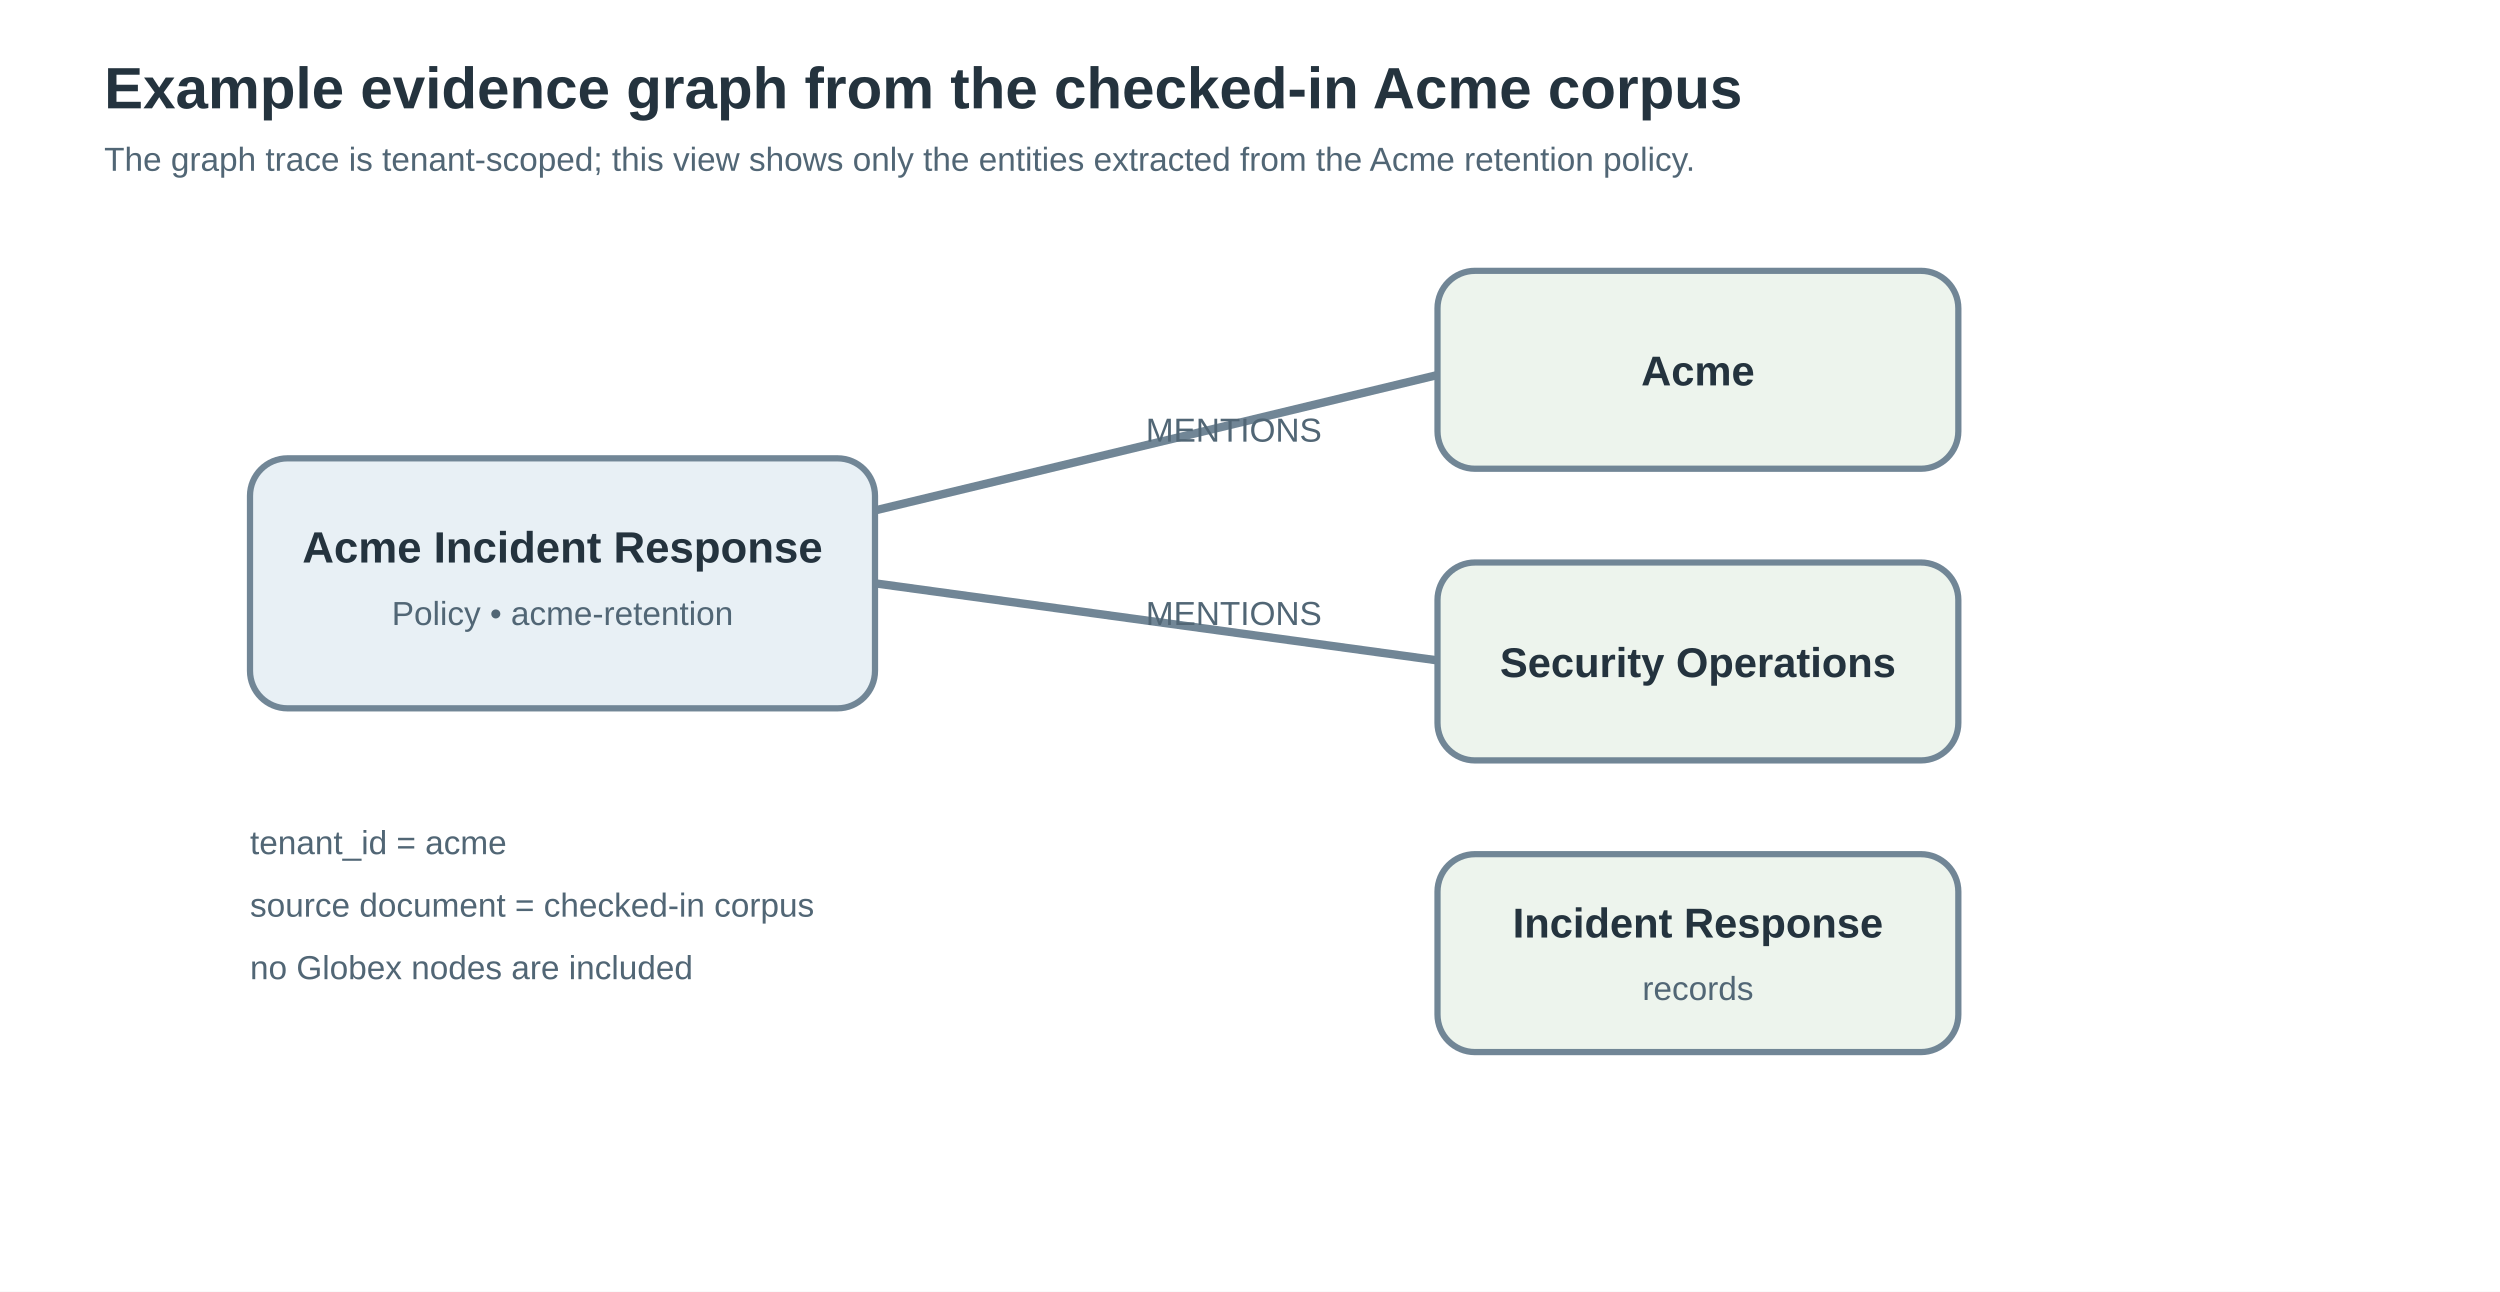
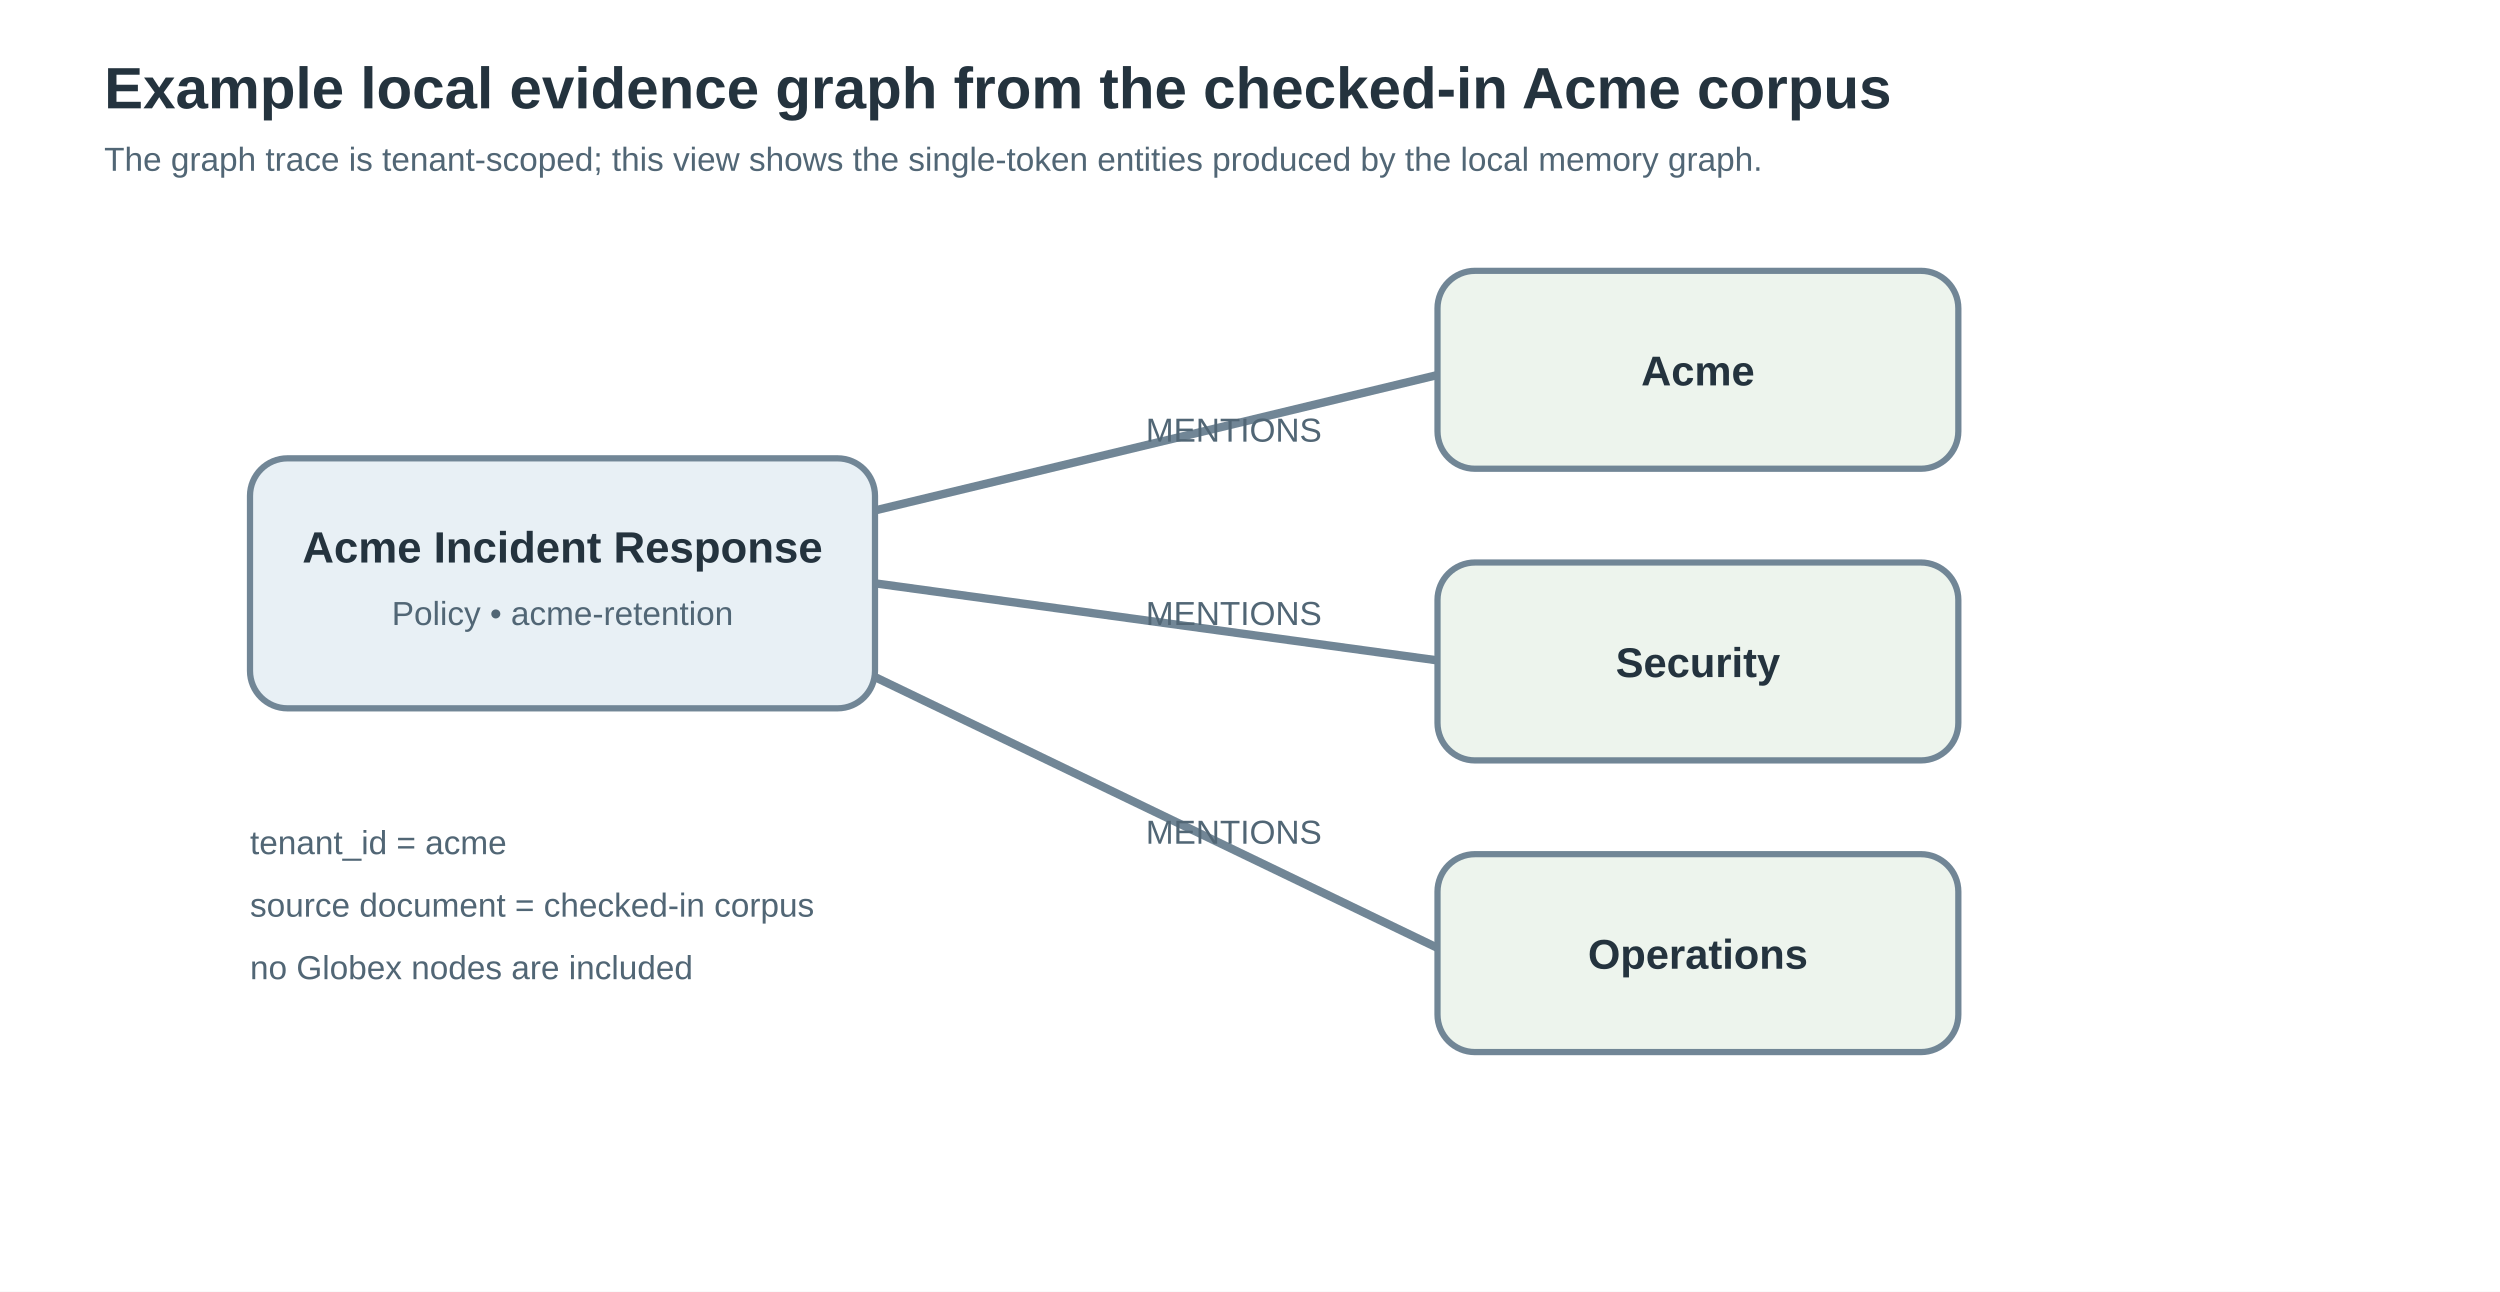
<svg xmlns="http://www.w3.org/2000/svg" width="1200" height="620" viewBox="0 0 1200 620">
  <rect width="1200" height="620" fill="#fff" />
  <style>text{font-family:Arial,sans-serif;fill:#24333e}.title{font-size:28px;font-weight:700}.small{font-size:16px;fill:#516675}.node{stroke:#718696;stroke-width:3}.edge{stroke:#718696;stroke-width:4}.doc{fill:#e8f0f5}.ent{fill:#edf4ed}</style>
-   <text x="50" y="52" class="title">Example evidence graph from the checked-in Acme corpus</text>
-   <text x="50" y="82" class="small">The graph trace is tenant-scoped; this view shows only the entities extracted from the Acme retention policy.</text>
+   <text x="50" y="52" class="title">Example local evidence graph from the checked-in Acme corpus</text>
+   <text x="50" y="82" class="small">The graph trace is tenant-scoped; this view shows the single-token entities produced by the local memory graph.</text>
  <rect class="node doc" x="120" y="220" rx="18" width="300" height="120" />
  <text x="270" y="270" text-anchor="middle" font-size="21" font-weight="700">Acme Incident Response</text>
  <text x="270" y="300" text-anchor="middle" class="small">Policy • acme-retention</text>
  <rect class="node ent" x="690" y="130" rx="18" width="250" height="95" />
  <text x="815" y="185" text-anchor="middle" font-size="20" font-weight="700">Acme</text>
  <rect class="node ent" x="690" y="270" rx="18" width="250" height="95" />
-   <text x="815" y="325" text-anchor="middle" font-size="20" font-weight="700">Security Operations</text>
+   <text x="815" y="325" text-anchor="middle" font-size="20" font-weight="700">Security</text>
  <rect class="node ent" x="690" y="410" rx="18" width="250" height="95" />
-   <text x="815" y="450" text-anchor="middle" font-size="20" font-weight="700">Incident Response</text>
-   <text x="815" y="480" text-anchor="middle" class="small">records</text>
+   <text x="815" y="465" text-anchor="middle" font-size="20" font-weight="700">Operations</text>
  <line class="edge" x1="420" y1="245" x2="690" y2="180" />
  <line class="edge" x1="420" y1="280" x2="690" y2="317" />
+   <line class="edge" x1="420" y1="325" x2="690" y2="455" />
  <text x="550" y="212" class="small">MENTIONS</text>
  <text x="550" y="300" class="small">MENTIONS</text>
+   <text x="550" y="405" class="small">MENTIONS</text>
  <text x="120" y="410" class="small">tenant_id = acme</text>
  <text x="120" y="440" class="small">source document = checked-in corpus</text>
  <text x="120" y="470" class="small">no Globex nodes are included</text>
</svg>
